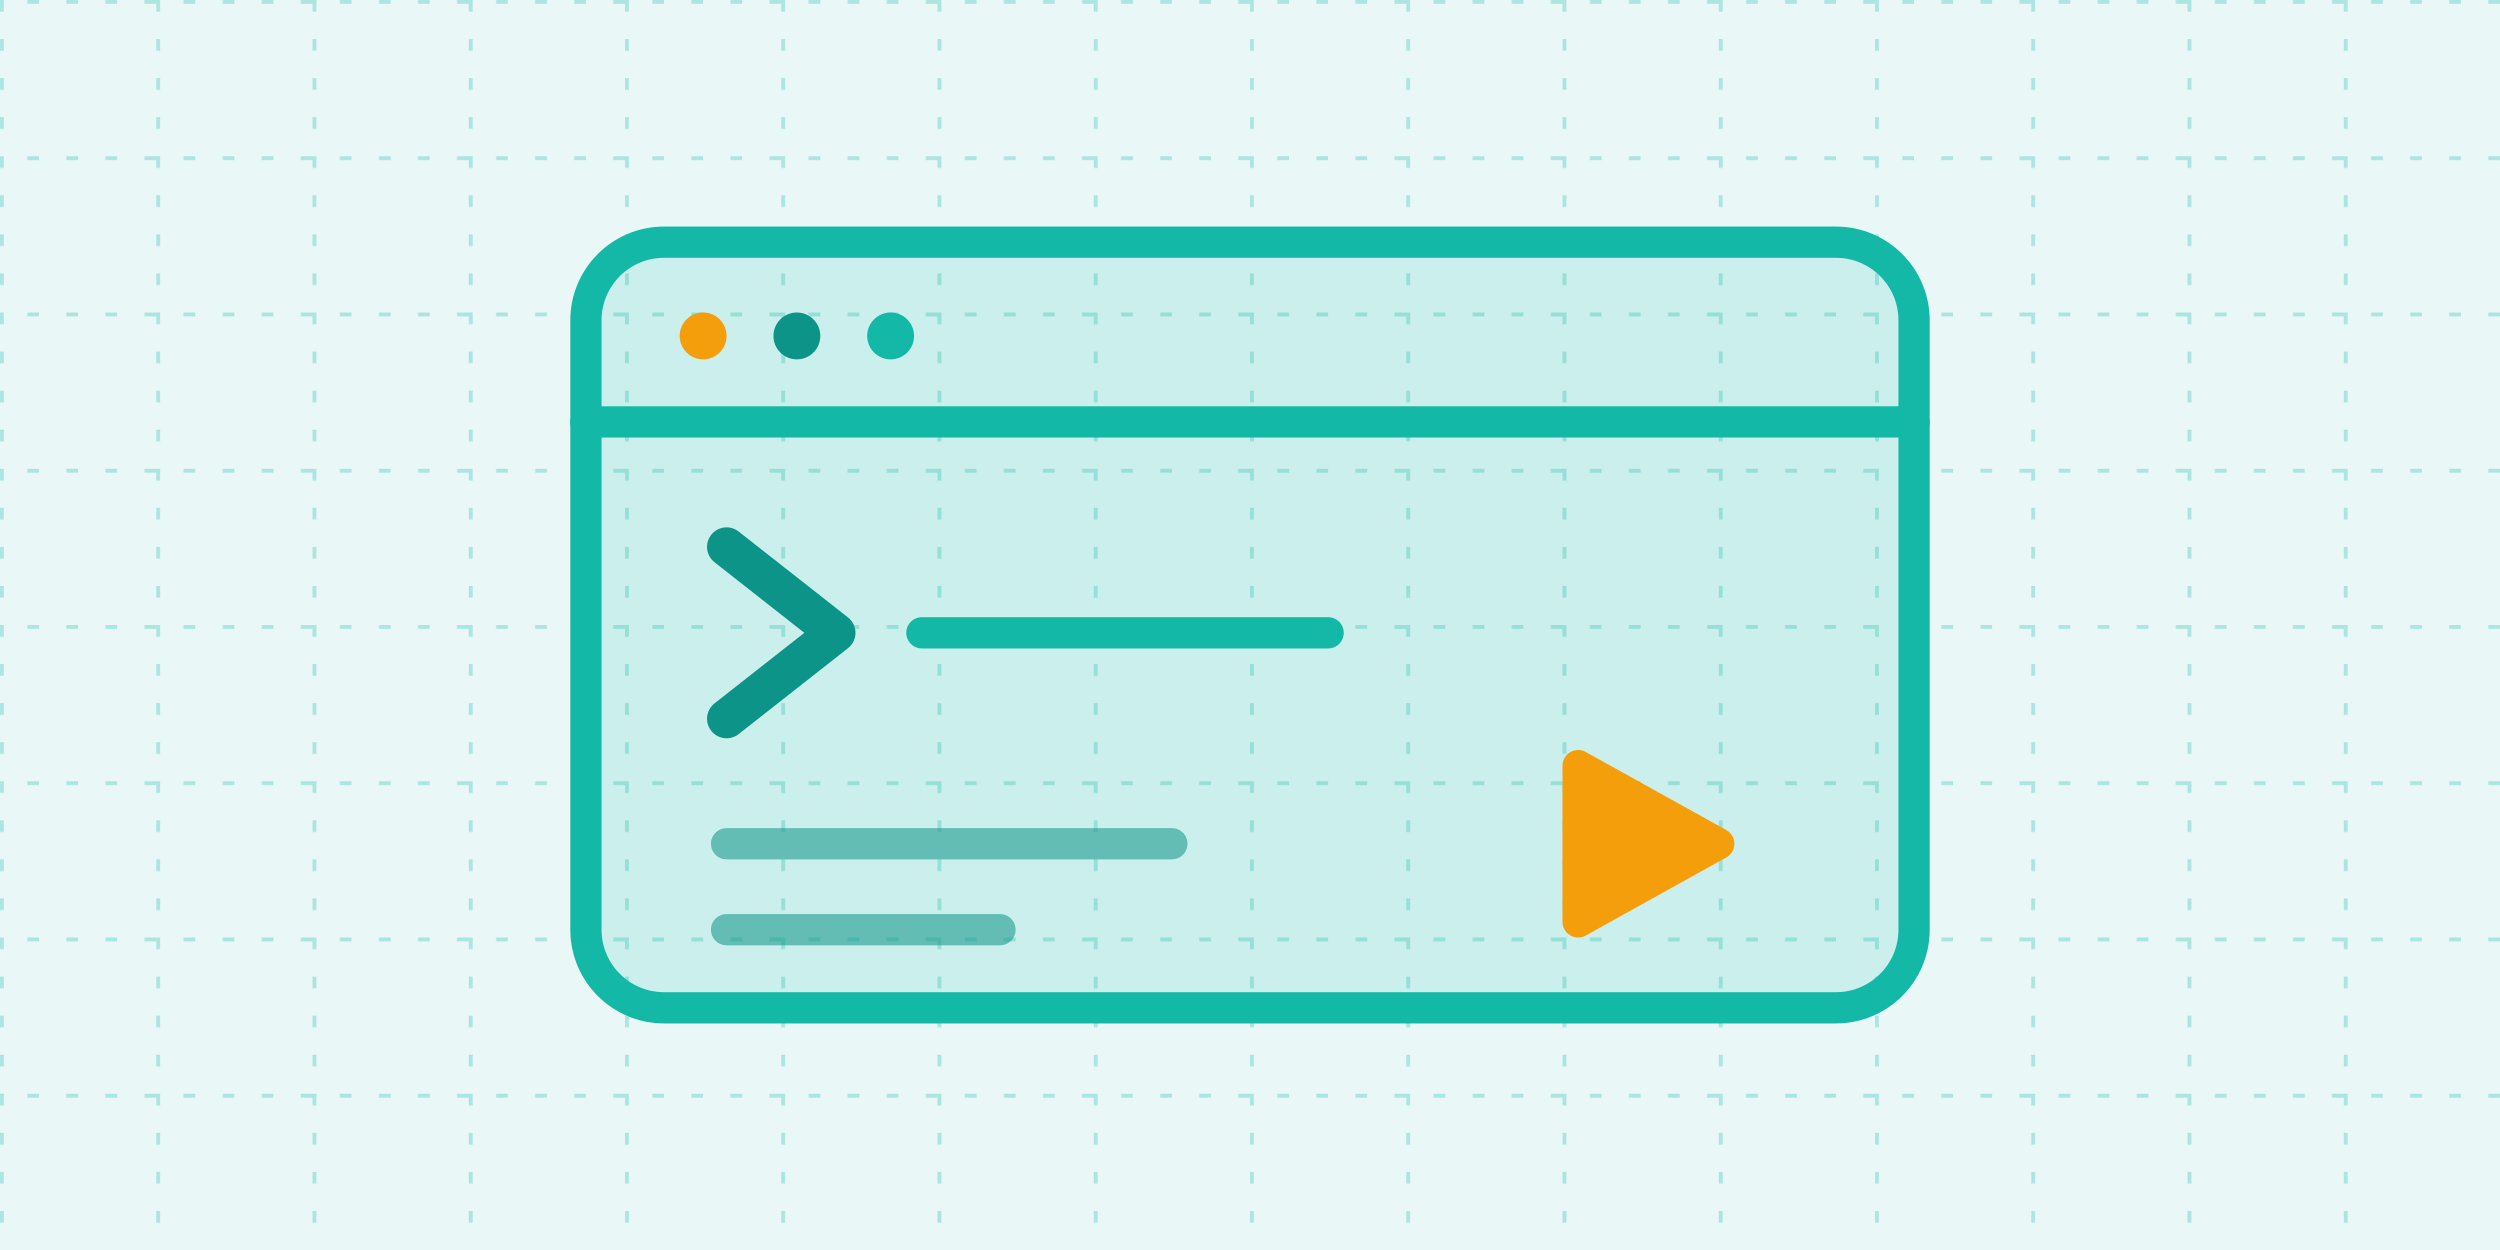
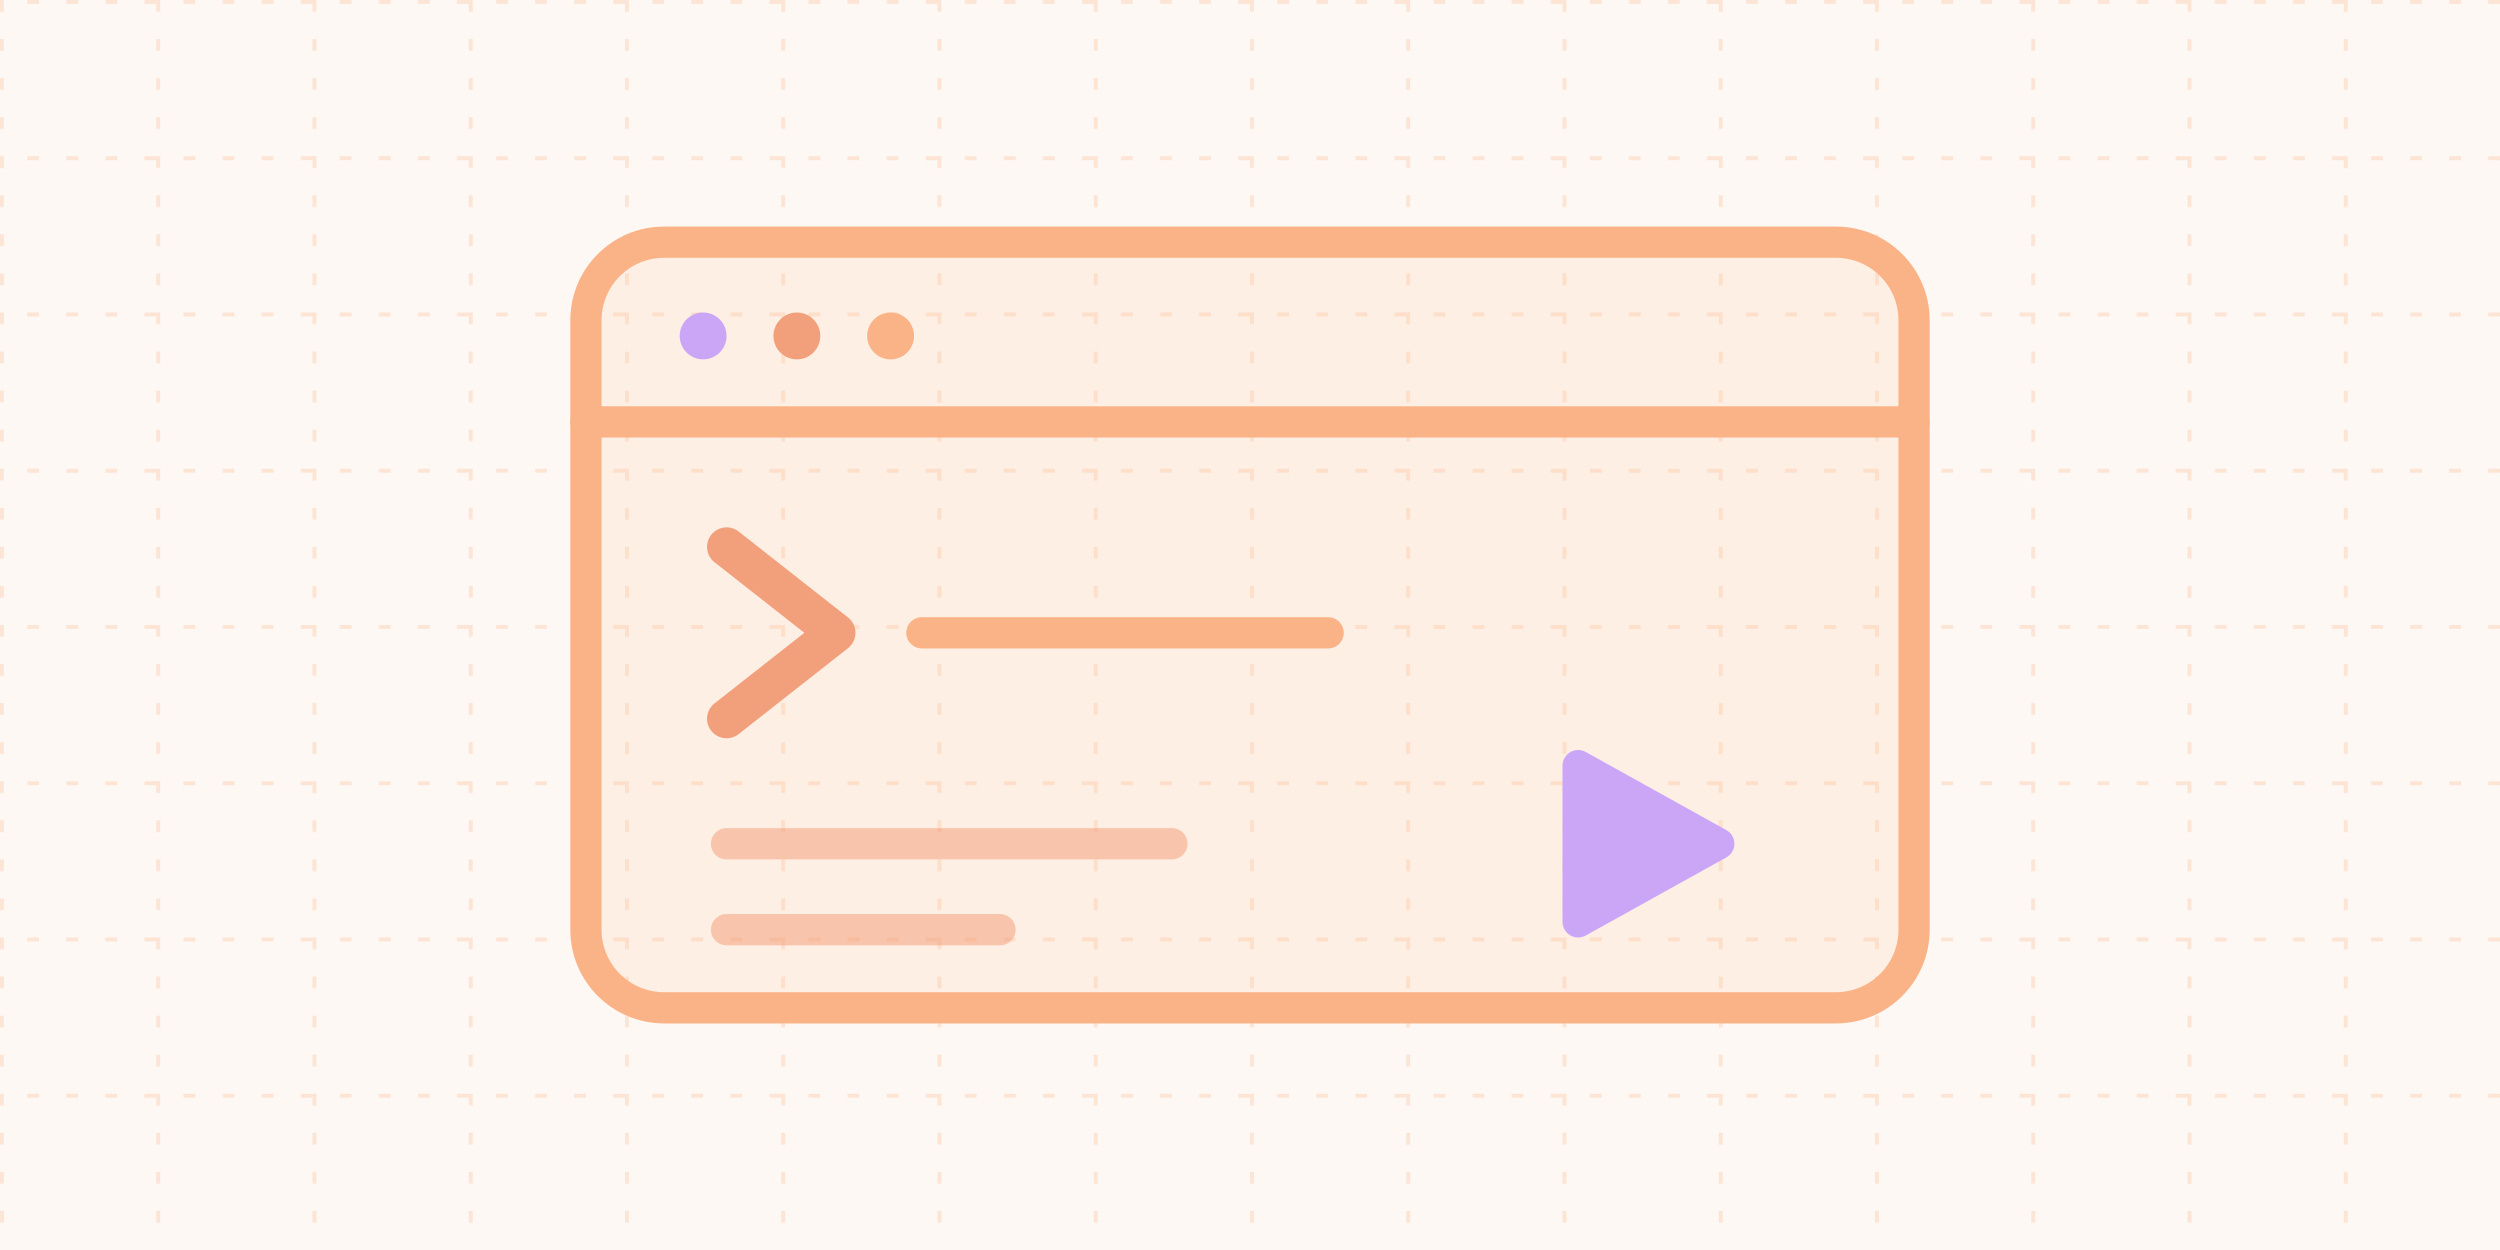
<svg xmlns="http://www.w3.org/2000/svg" viewBox="0 0 640 320" role="img">
  <defs>
    <pattern id="p" width="40" height="40" patternUnits="userSpaceOnUse">
-       <path d="M40 0H0V40" fill="none" stroke="#14B8A6" stroke-opacity=".28" stroke-width="2" stroke-dasharray="3 7" />
+       <path d="M40 0H0V40" fill="none" stroke="#fab387" stroke-opacity=".28" stroke-width="2" stroke-dasharray="3 7" />
    </pattern>
  </defs>
-   <rect width="640" height="320" fill="#14B8A6" fill-opacity=".09" />
+   <rect width="640" height="320" fill="#fab387" fill-opacity=".09" />
  <rect width="640" height="320" fill="url(#p)" />
  <g transform="translate(0 0)" fill="none" stroke-linecap="round" stroke-linejoin="round" stroke-width="8">
-     <rect x="150" y="62" width="340" height="196" rx="20" stroke="#14B8A6" fill="#14B8A6" fill-opacity=".14" />
-     <path d="M150 108H490" stroke="#14B8A6" />
-     <circle cx="180" cy="86" r="6" fill="#F59E0B" stroke="none" />
-     <circle cx="204" cy="86" r="6" fill="#0D9488" stroke="none" />
-     <circle cx="228" cy="86" r="6" fill="#14B8A6" stroke="none" />
-     <path d="M186 140L214 162L186 184" stroke="#0D9488" stroke-width="10" />
-     <path d="M236 162H340" stroke="#14B8A6" />
-     <path d="M186 216H300M186 238H256" stroke="#0D9488" opacity=".55" />
-     <path d="M404 196L404 236L440 216Z" fill="#F59E0B" stroke="#F59E0B" />
+     <rect x="150" y="62" width="340" height="196" rx="20" stroke="#fab387" fill="#fab387" fill-opacity=".14" />
+     <path d="M150 108H490" stroke="#fab387" />
+     <circle cx="180" cy="86" r="6" fill="#cba6f7" stroke="none" />
+     <circle cx="204" cy="86" r="6" fill="#f2a07b" stroke="none" />
+     <circle cx="228" cy="86" r="6" fill="#fab387" stroke="none" />
+     <path d="M186 140L214 162L186 184" stroke="#f2a07b" stroke-width="10" />
+     <path d="M236 162H340" stroke="#fab387" />
+     <path d="M186 216H300M186 238H256" stroke="#f2a07b" opacity=".55" />
+     <path d="M404 196L404 236L440 216Z" fill="#cba6f7" stroke="#cba6f7" />
  </g>
</svg>
